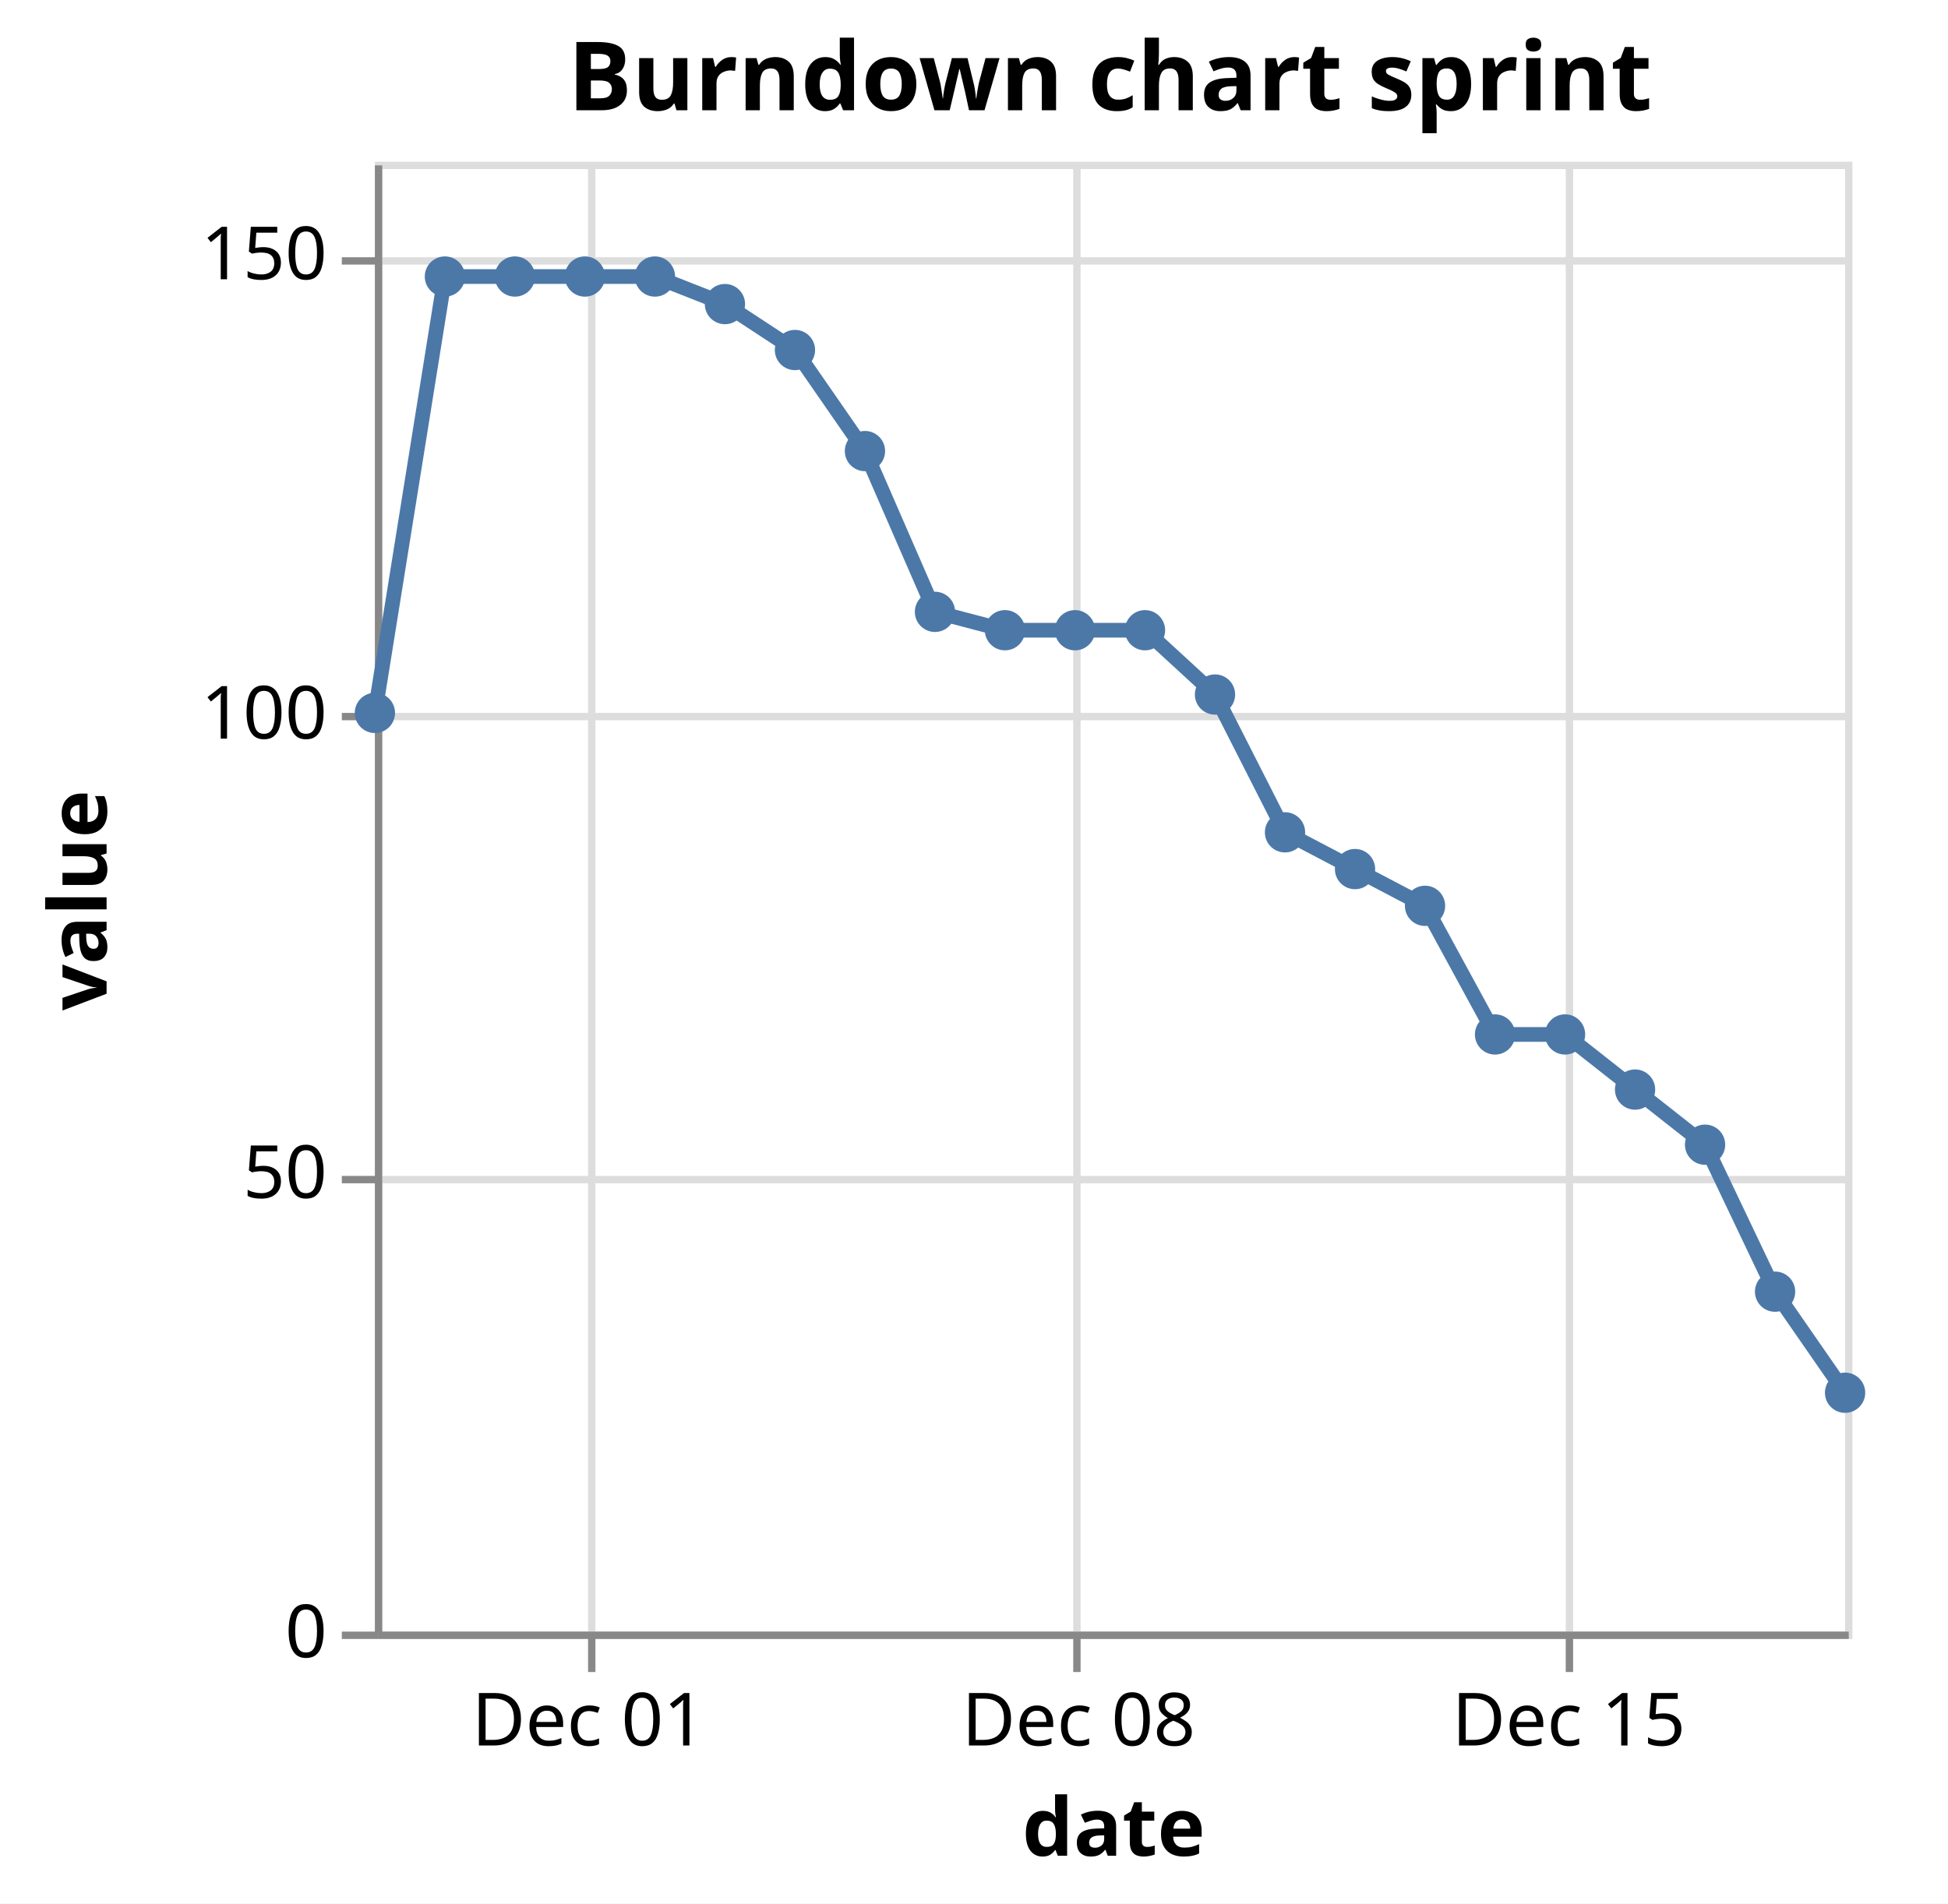
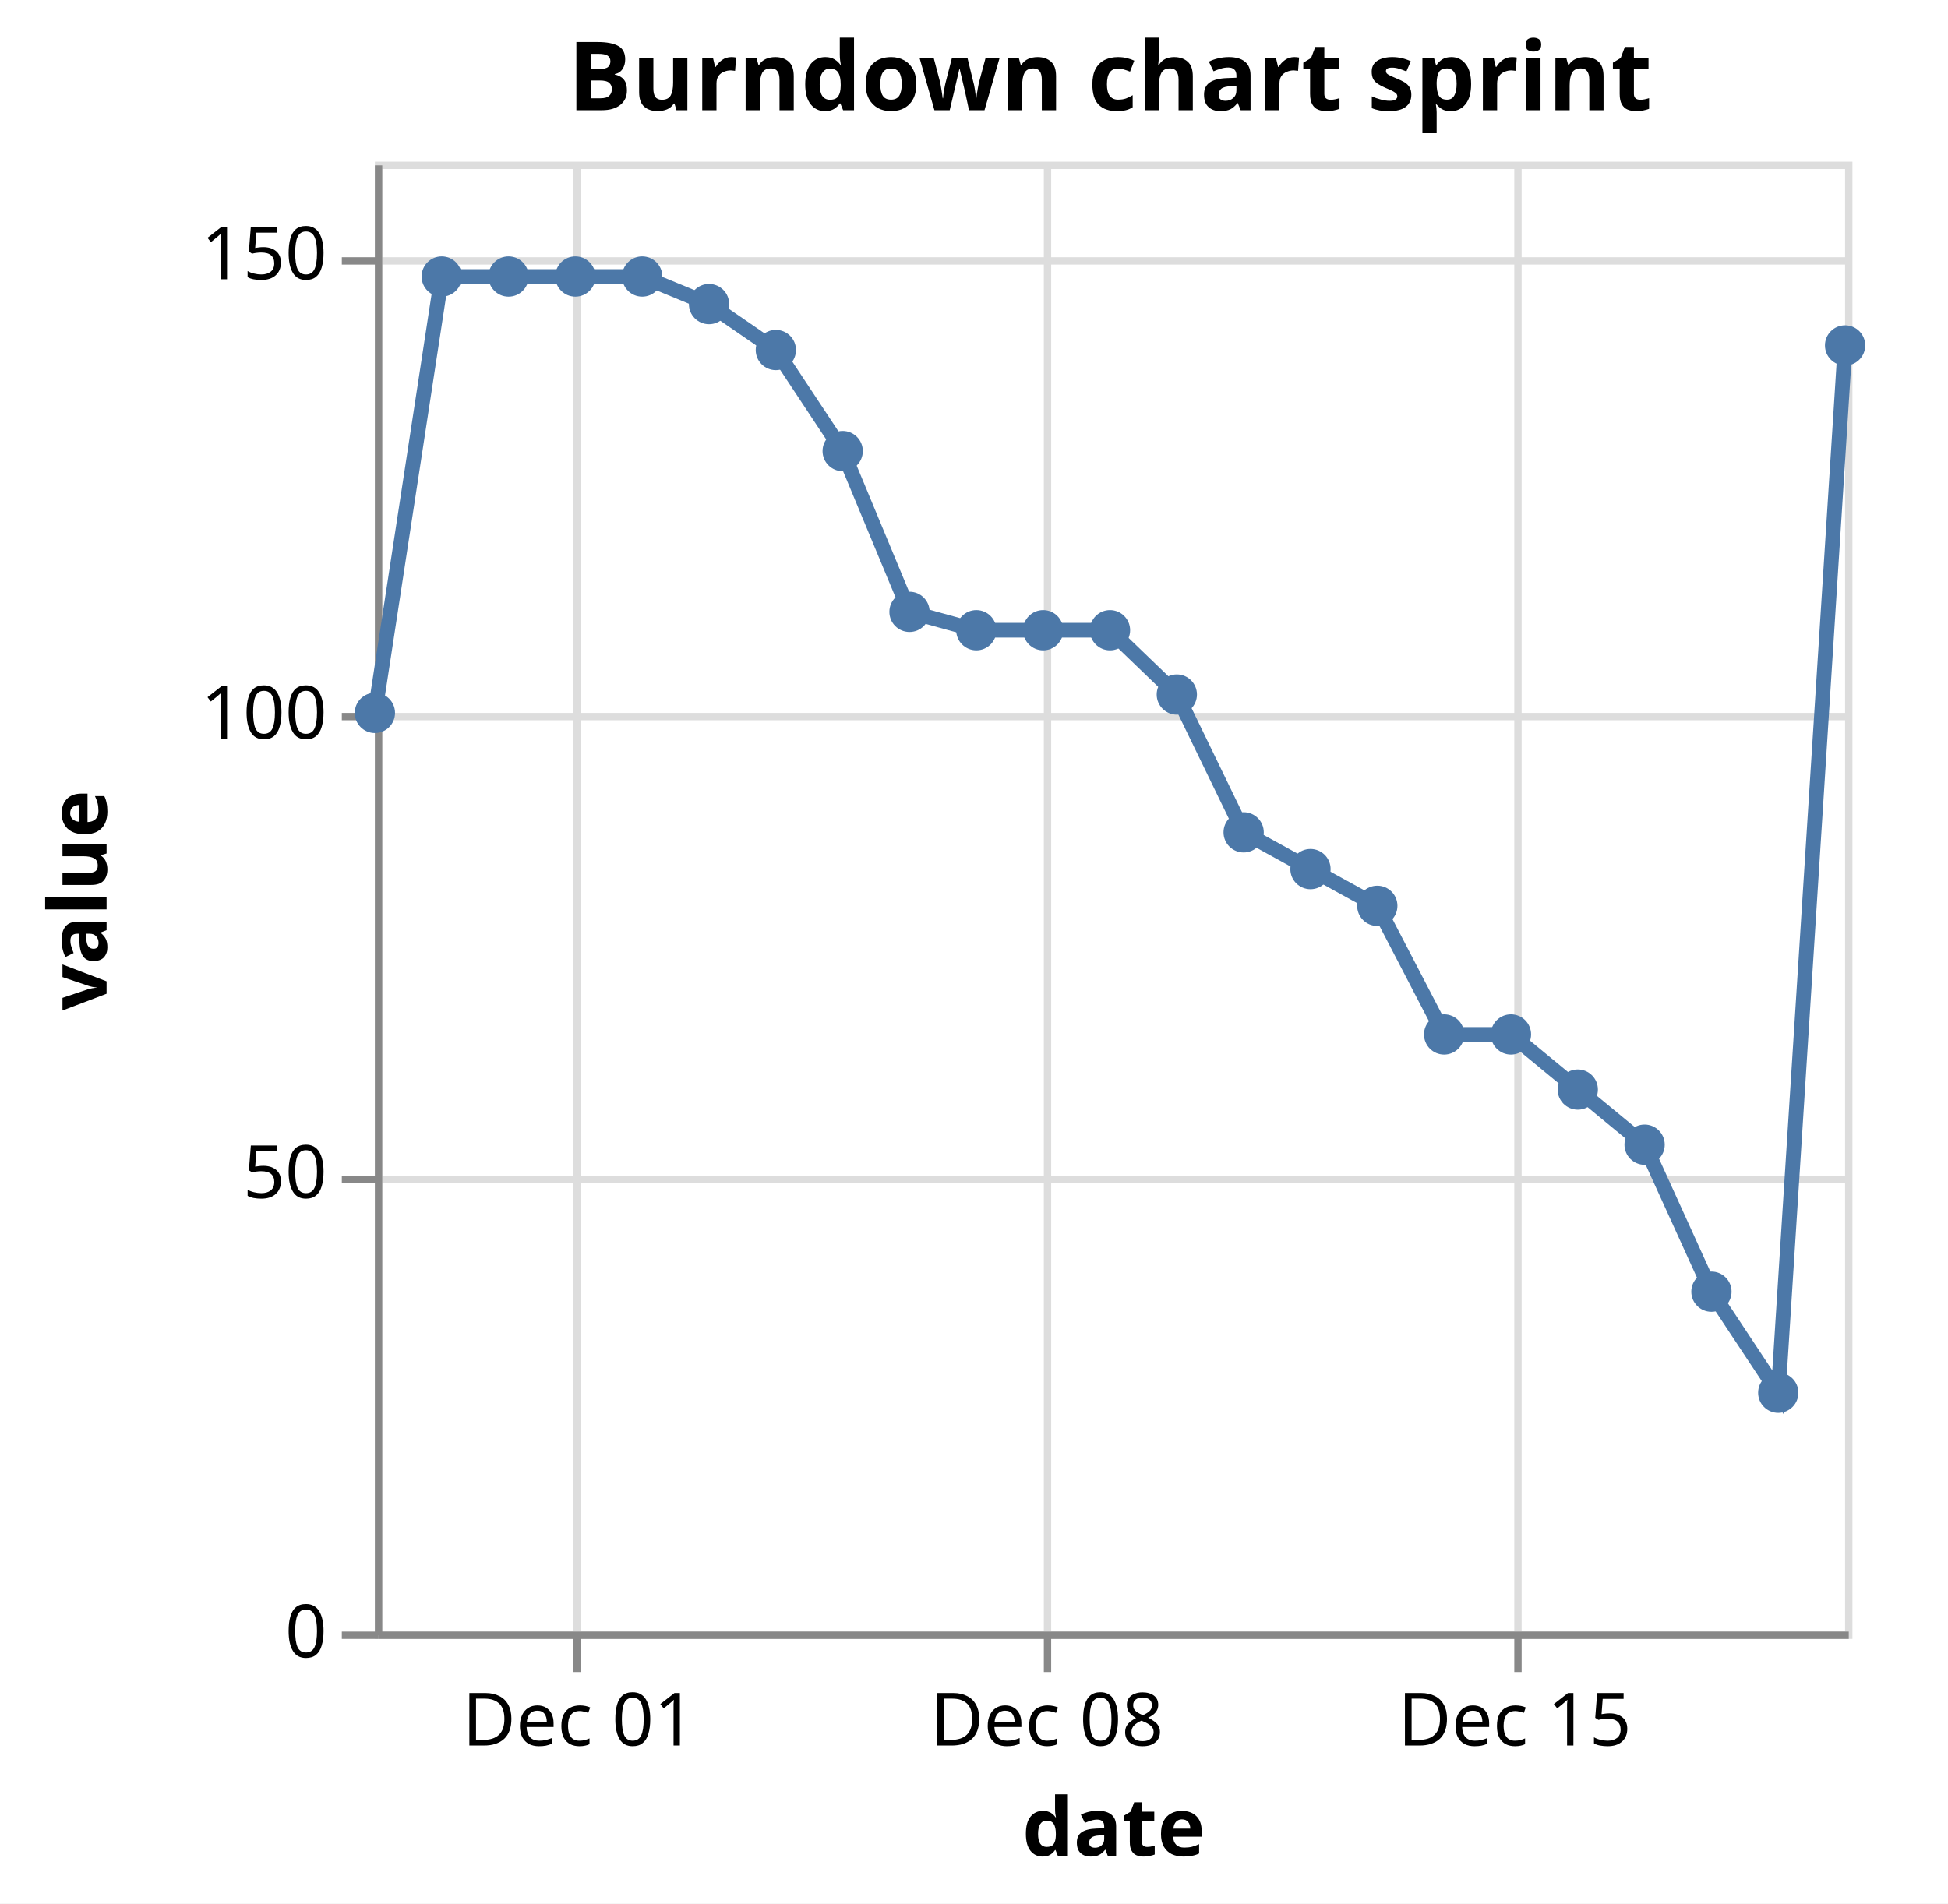
<svg xmlns="http://www.w3.org/2000/svg" version="1.1" class="marks" width="265" height="259" viewBox="0 0 265 259">
  <rect width="265" height="259" fill="white" />
  <g fill="none" stroke-miterlimit="10" transform="translate(51,22)">
    <g class="mark-group role-frame root" role="graphics-object" aria-roledescription="group mark container">
      <g transform="translate(0,0)">
        <path class="background" aria-hidden="true" d="M0.5,0.5h200v200h-200Z" stroke="#ddd" />
        <g>
          <g class="mark-group role-axis" aria-hidden="true">
            <g transform="translate(0.5,200.5)">
              <path class="background" aria-hidden="true" d="M0,0h0v0h0Z" pointer-events="none" />
              <g>
                <g class="mark-rule role-axis-grid" pointer-events="none">
-                   <line transform="translate(29,-200)" x2="0" y2="200" stroke="#ddd" stroke-width="1" opacity="1" />
-                   <line transform="translate(95,-200)" x2="0" y2="200" stroke="#ddd" stroke-width="1" opacity="1" />
-                   <line transform="translate(162,-200)" x2="0" y2="200" stroke="#ddd" stroke-width="1" opacity="1" />
+                   <line transform="translate(27,-200)" x2="0" y2="200" stroke="#ddd" stroke-width="1" opacity="1" />
+                   <line transform="translate(91,-200)" x2="0" y2="200" stroke="#ddd" stroke-width="1" opacity="1" />
+                   <line transform="translate(155,-200)" x2="0" y2="200" stroke="#ddd" stroke-width="1" opacity="1" />
                </g>
              </g>
              <path class="foreground" aria-hidden="true" d="" pointer-events="none" display="none" />
            </g>
          </g>
          <g class="mark-group role-axis" aria-hidden="true">
            <g transform="translate(0.5,0.5)">
              <path class="background" aria-hidden="true" d="M0,0h0v0h0Z" pointer-events="none" />
              <g>
                <g class="mark-rule role-axis-grid" pointer-events="none">
                  <line transform="translate(0,200)" x2="200" y2="0" stroke="#ddd" stroke-width="1" opacity="1" />
                  <line transform="translate(0,138)" x2="200" y2="0" stroke="#ddd" stroke-width="1" opacity="1" />
                  <line transform="translate(0,75)" x2="200" y2="0" stroke="#ddd" stroke-width="1" opacity="1" />
                  <line transform="translate(0,13)" x2="200" y2="0" stroke="#ddd" stroke-width="1" opacity="1" />
                </g>
              </g>
              <path class="foreground" aria-hidden="true" d="" pointer-events="none" display="none" />
            </g>
          </g>
-           <g class="mark-group role-axis" role="graphics-symbol" aria-roledescription="axis" aria-label="X-axis titled 'date' for a time scale with values from November 28 to December 19">
+           <g class="mark-group role-axis" role="graphics-symbol" aria-roledescription="axis" aria-label="X-axis titled 'date' for a time scale with values from November 28 to December 20">
            <g transform="translate(0.5,200.5)">
              <path class="background" aria-hidden="true" d="M0,0h0v0h0Z" pointer-events="none" />
              <g>
                <g class="mark-rule role-axis-tick" pointer-events="none">
-                   <line transform="translate(29,0)" x2="0" y2="5" stroke="#888" stroke-width="1" opacity="1" />
-                   <line transform="translate(95,0)" x2="0" y2="5" stroke="#888" stroke-width="1" opacity="1" />
-                   <line transform="translate(162,0)" x2="0" y2="5" stroke="#888" stroke-width="1" opacity="1" />
+                   <line transform="translate(27,0)" x2="0" y2="5" stroke="#888" stroke-width="1" opacity="1" />
+                   <line transform="translate(91,0)" x2="0" y2="5" stroke="#888" stroke-width="1" opacity="1" />
+                   <line transform="translate(155,0)" x2="0" y2="5" stroke="#888" stroke-width="1" opacity="1" />
                </g>
                <g class="mark-text role-axis-label" pointer-events="none">
-                   <text text-anchor="middle" transform="translate(28.57143,15)" font-family="sans-serif" font-size="10px" fill="#000" opacity="1">Dec 01</text>
-                   <text text-anchor="middle" transform="translate(95.2381,15)" font-family="sans-serif" font-size="10px" fill="#000" opacity="1">Dec 08</text>
-                   <text text-anchor="middle" transform="translate(161.9048,15)" font-family="sans-serif" font-size="10px" fill="#000" opacity="1">Dec 15</text>
+                   <text text-anchor="middle" transform="translate(27.27273,15)" font-family="sans-serif" font-size="10px" fill="#000" opacity="1">Dec 01</text>
+                   <text text-anchor="middle" transform="translate(90.90909,15)" font-family="sans-serif" font-size="10px" fill="#000" opacity="1">Dec 08</text>
+                   <text text-anchor="middle" transform="translate(154.5455,15)" font-family="sans-serif" font-size="10px" fill="#000" opacity="1">Dec 15</text>
                </g>
                <g class="mark-rule role-axis-domain" pointer-events="none">
                  <line transform="translate(0,0)" x2="200" y2="0" stroke="#888" stroke-width="1" opacity="1" />
                </g>
                <g class="mark-text role-axis-title" pointer-events="none">
                  <text text-anchor="middle" transform="translate(100,30)" font-family="sans-serif" font-size="11px" font-weight="bold" fill="#000" opacity="1">date</text>
                </g>
              </g>
              <path class="foreground" aria-hidden="true" d="" pointer-events="none" display="none" />
            </g>
          </g>
          <g class="mark-group role-axis" role="graphics-symbol" aria-roledescription="axis" aria-label="Y-axis titled 'value' for a linear scale with values from 0 to 160">
            <g transform="translate(0.5,0.5)">
              <path class="background" aria-hidden="true" d="M0,0h0v0h0Z" pointer-events="none" />
              <g>
                <g class="mark-rule role-axis-tick" pointer-events="none">
                  <line transform="translate(0,200)" x2="-5" y2="0" stroke="#888" stroke-width="1" opacity="1" />
                  <line transform="translate(0,138)" x2="-5" y2="0" stroke="#888" stroke-width="1" opacity="1" />
                  <line transform="translate(0,75)" x2="-5" y2="0" stroke="#888" stroke-width="1" opacity="1" />
                  <line transform="translate(0,13)" x2="-5" y2="0" stroke="#888" stroke-width="1" opacity="1" />
                </g>
                <g class="mark-text role-axis-label" pointer-events="none">
                  <text text-anchor="end" transform="translate(-7,203)" font-family="sans-serif" font-size="10px" fill="#000" opacity="1">0</text>
                  <text text-anchor="end" transform="translate(-7,140.5)" font-family="sans-serif" font-size="10px" fill="#000" opacity="1">50</text>
                  <text text-anchor="end" transform="translate(-7,78)" font-family="sans-serif" font-size="10px" fill="#000" opacity="1">100</text>
                  <text text-anchor="end" transform="translate(-7,15.5)" font-family="sans-serif" font-size="10px" fill="#000" opacity="1">150</text>
                </g>
                <g class="mark-rule role-axis-domain" pointer-events="none">
                  <line transform="translate(0,200)" x2="0" y2="-200" stroke="#888" stroke-width="1" opacity="1" />
                </g>
                <g class="mark-text role-axis-title" pointer-events="none">
                  <text text-anchor="middle" transform="translate(-35,100) rotate(-90) translate(0,-2)" font-family="sans-serif" font-size="11px" font-weight="bold" fill="#000" opacity="1">value</text>
                </g>
              </g>
              <path class="foreground" aria-hidden="true" d="" pointer-events="none" display="none" />
            </g>
          </g>
          <g class="mark-line role-mark layer_0_layer_0_marks" role="graphics-object" aria-roledescription="line mark container">
-             <path aria-label="date: Nov 28; value: 100" role="graphics-symbol" aria-roledescription="line mark" d="M0,75L9.524,15.625L19.048,15.625L28.571,15.625L38.095,15.625L47.619,19.375L57.143,25.625L66.667,39.375L76.19,61.25L85.714,63.75L95.238,63.75L104.762,63.75L114.286,72.5L123.81,91.25L133.333,96.25L142.857,101.25L152.381,118.75L161.905,118.75L171.429,126.25L180.952,133.75L190.476,153.75L200,167.5" stroke="#4c78a8" stroke-width="2" />
+             <path aria-label="date: Nov 28; value: 100" role="graphics-symbol" aria-roledescription="line mark" d="M0,75L9.091,15.625L18.182,15.625L27.273,15.625L36.364,15.625L45.455,19.375L54.545,25.625L63.636,39.375L72.727,61.25L81.818,63.75L90.909,63.75L100,63.75L109.091,72.5L118.182,91.25L127.273,96.25L136.364,101.25L145.455,118.75L154.545,118.75L163.636,126.25L172.727,133.75L181.818,153.75L190.909,167.5L200,25" stroke="#4c78a8" stroke-width="2" />
          </g>
          <g class="mark-symbol role-mark layer_0_layer_1_marks" role="graphics-object" aria-roledescription="symbol mark container">
            <path aria-label="date: Nov 28; value: 100" role="graphics-symbol" aria-roledescription="point" transform="translate(0,75)" d="M2.739,0A2.739,2.739,0,1,1,-2.739,0A2.739,2.739,0,1,1,2.739,0" fill="#4c78a8" stroke-width="2" opacity="1" />
-             <path aria-label="date: Nov 29; value: 147.5" role="graphics-symbol" aria-roledescription="point" transform="translate(9.52381,15.625)" d="M2.739,0A2.739,2.739,0,1,1,-2.739,0A2.739,2.739,0,1,1,2.739,0" fill="#4c78a8" stroke-width="2" opacity="1" />
-             <path aria-label="date: Nov 30; value: 147.5" role="graphics-symbol" aria-roledescription="point" transform="translate(19.04762,15.625)" d="M2.739,0A2.739,2.739,0,1,1,-2.739,0A2.739,2.739,0,1,1,2.739,0" fill="#4c78a8" stroke-width="2" opacity="1" />
-             <path aria-label="date: Dec 01; value: 147.5" role="graphics-symbol" aria-roledescription="point" transform="translate(28.57143,15.625)" d="M2.739,0A2.739,2.739,0,1,1,-2.739,0A2.739,2.739,0,1,1,2.739,0" fill="#4c78a8" stroke-width="2" opacity="1" />
-             <path aria-label="date: Dec 02; value: 147.5" role="graphics-symbol" aria-roledescription="point" transform="translate(38.09524,15.625)" d="M2.739,0A2.739,2.739,0,1,1,-2.739,0A2.739,2.739,0,1,1,2.739,0" fill="#4c78a8" stroke-width="2" opacity="1" />
-             <path aria-label="date: Dec 03; value: 144.5" role="graphics-symbol" aria-roledescription="point" transform="translate(47.61905,19.375)" d="M2.739,0A2.739,2.739,0,1,1,-2.739,0A2.739,2.739,0,1,1,2.739,0" fill="#4c78a8" stroke-width="2" opacity="1" />
-             <path aria-label="date: Dec 04; value: 139.5" role="graphics-symbol" aria-roledescription="point" transform="translate(57.14286,25.625)" d="M2.739,0A2.739,2.739,0,1,1,-2.739,0A2.739,2.739,0,1,1,2.739,0" fill="#4c78a8" stroke-width="2" opacity="1" />
-             <path aria-label="date: Dec 05; value: 128.5" role="graphics-symbol" aria-roledescription="point" transform="translate(66.66667,39.375)" d="M2.739,0A2.739,2.739,0,1,1,-2.739,0A2.739,2.739,0,1,1,2.739,0" fill="#4c78a8" stroke-width="2" opacity="1" />
-             <path aria-label="date: Dec 06; value: 111" role="graphics-symbol" aria-roledescription="point" transform="translate(76.19048,61.25)" d="M2.739,0A2.739,2.739,0,1,1,-2.739,0A2.739,2.739,0,1,1,2.739,0" fill="#4c78a8" stroke-width="2" opacity="1" />
-             <path aria-label="date: Dec 07; value: 109" role="graphics-symbol" aria-roledescription="point" transform="translate(85.71429,63.75)" d="M2.739,0A2.739,2.739,0,1,1,-2.739,0A2.739,2.739,0,1,1,2.739,0" fill="#4c78a8" stroke-width="2" opacity="1" />
-             <path aria-label="date: Dec 08; value: 109" role="graphics-symbol" aria-roledescription="point" transform="translate(95.2381,63.75)" d="M2.739,0A2.739,2.739,0,1,1,-2.739,0A2.739,2.739,0,1,1,2.739,0" fill="#4c78a8" stroke-width="2" opacity="1" />
-             <path aria-label="date: Dec 09; value: 109" role="graphics-symbol" aria-roledescription="point" transform="translate(104.7619,63.75)" d="M2.739,0A2.739,2.739,0,1,1,-2.739,0A2.739,2.739,0,1,1,2.739,0" fill="#4c78a8" stroke-width="2" opacity="1" />
-             <path aria-label="date: Dec 10; value: 102" role="graphics-symbol" aria-roledescription="point" transform="translate(114.2857,72.5)" d="M2.739,0A2.739,2.739,0,1,1,-2.739,0A2.739,2.739,0,1,1,2.739,0" fill="#4c78a8" stroke-width="2" opacity="1" />
-             <path aria-label="date: Dec 11; value: 87" role="graphics-symbol" aria-roledescription="point" transform="translate(123.8095,91.25)" d="M2.739,0A2.739,2.739,0,1,1,-2.739,0A2.739,2.739,0,1,1,2.739,0" fill="#4c78a8" stroke-width="2" opacity="1" />
-             <path aria-label="date: Dec 12; value: 83" role="graphics-symbol" aria-roledescription="point" transform="translate(133.3333,96.25)" d="M2.739,0A2.739,2.739,0,1,1,-2.739,0A2.739,2.739,0,1,1,2.739,0" fill="#4c78a8" stroke-width="2" opacity="1" />
-             <path aria-label="date: Dec 13; value: 79" role="graphics-symbol" aria-roledescription="point" transform="translate(142.8571,101.25)" d="M2.739,0A2.739,2.739,0,1,1,-2.739,0A2.739,2.739,0,1,1,2.739,0" fill="#4c78a8" stroke-width="2" opacity="1" />
-             <path aria-label="date: Dec 14; value: 65" role="graphics-symbol" aria-roledescription="point" transform="translate(152.381,118.75)" d="M2.739,0A2.739,2.739,0,1,1,-2.739,0A2.739,2.739,0,1,1,2.739,0" fill="#4c78a8" stroke-width="2" opacity="1" />
-             <path aria-label="date: Dec 15; value: 65" role="graphics-symbol" aria-roledescription="point" transform="translate(161.9048,118.75)" d="M2.739,0A2.739,2.739,0,1,1,-2.739,0A2.739,2.739,0,1,1,2.739,0" fill="#4c78a8" stroke-width="2" opacity="1" />
-             <path aria-label="date: Dec 16; value: 59" role="graphics-symbol" aria-roledescription="point" transform="translate(171.4286,126.25)" d="M2.739,0A2.739,2.739,0,1,1,-2.739,0A2.739,2.739,0,1,1,2.739,0" fill="#4c78a8" stroke-width="2" opacity="1" />
-             <path aria-label="date: Dec 17; value: 53" role="graphics-symbol" aria-roledescription="point" transform="translate(180.9524,133.75)" d="M2.739,0A2.739,2.739,0,1,1,-2.739,0A2.739,2.739,0,1,1,2.739,0" fill="#4c78a8" stroke-width="2" opacity="1" />
-             <path aria-label="date: Dec 18; value: 37" role="graphics-symbol" aria-roledescription="point" transform="translate(190.4762,153.75)" d="M2.739,0A2.739,2.739,0,1,1,-2.739,0A2.739,2.739,0,1,1,2.739,0" fill="#4c78a8" stroke-width="2" opacity="1" />
-             <path aria-label="date: Dec 19; value: 26" role="graphics-symbol" aria-roledescription="point" transform="translate(200,167.5)" d="M2.739,0A2.739,2.739,0,1,1,-2.739,0A2.739,2.739,0,1,1,2.739,0" fill="#4c78a8" stroke-width="2" opacity="1" />
+             <path aria-label="date: Nov 29; value: 147.5" role="graphics-symbol" aria-roledescription="point" transform="translate(9.090909,15.625)" d="M2.739,0A2.739,2.739,0,1,1,-2.739,0A2.739,2.739,0,1,1,2.739,0" fill="#4c78a8" stroke-width="2" opacity="1" />
+             <path aria-label="date: Nov 30; value: 147.5" role="graphics-symbol" aria-roledescription="point" transform="translate(18.18182,15.625)" d="M2.739,0A2.739,2.739,0,1,1,-2.739,0A2.739,2.739,0,1,1,2.739,0" fill="#4c78a8" stroke-width="2" opacity="1" />
+             <path aria-label="date: Dec 01; value: 147.5" role="graphics-symbol" aria-roledescription="point" transform="translate(27.27273,15.625)" d="M2.739,0A2.739,2.739,0,1,1,-2.739,0A2.739,2.739,0,1,1,2.739,0" fill="#4c78a8" stroke-width="2" opacity="1" />
+             <path aria-label="date: Dec 02; value: 147.5" role="graphics-symbol" aria-roledescription="point" transform="translate(36.36364,15.625)" d="M2.739,0A2.739,2.739,0,1,1,-2.739,0A2.739,2.739,0,1,1,2.739,0" fill="#4c78a8" stroke-width="2" opacity="1" />
+             <path aria-label="date: Dec 03; value: 144.5" role="graphics-symbol" aria-roledescription="point" transform="translate(45.45455,19.375)" d="M2.739,0A2.739,2.739,0,1,1,-2.739,0A2.739,2.739,0,1,1,2.739,0" fill="#4c78a8" stroke-width="2" opacity="1" />
+             <path aria-label="date: Dec 04; value: 139.5" role="graphics-symbol" aria-roledescription="point" transform="translate(54.54545,25.625)" d="M2.739,0A2.739,2.739,0,1,1,-2.739,0A2.739,2.739,0,1,1,2.739,0" fill="#4c78a8" stroke-width="2" opacity="1" />
+             <path aria-label="date: Dec 05; value: 128.5" role="graphics-symbol" aria-roledescription="point" transform="translate(63.63636,39.375)" d="M2.739,0A2.739,2.739,0,1,1,-2.739,0A2.739,2.739,0,1,1,2.739,0" fill="#4c78a8" stroke-width="2" opacity="1" />
+             <path aria-label="date: Dec 06; value: 111" role="graphics-symbol" aria-roledescription="point" transform="translate(72.72727,61.25)" d="M2.739,0A2.739,2.739,0,1,1,-2.739,0A2.739,2.739,0,1,1,2.739,0" fill="#4c78a8" stroke-width="2" opacity="1" />
+             <path aria-label="date: Dec 07; value: 109" role="graphics-symbol" aria-roledescription="point" transform="translate(81.81818,63.75)" d="M2.739,0A2.739,2.739,0,1,1,-2.739,0A2.739,2.739,0,1,1,2.739,0" fill="#4c78a8" stroke-width="2" opacity="1" />
+             <path aria-label="date: Dec 08; value: 109" role="graphics-symbol" aria-roledescription="point" transform="translate(90.90909,63.75)" d="M2.739,0A2.739,2.739,0,1,1,-2.739,0A2.739,2.739,0,1,1,2.739,0" fill="#4c78a8" stroke-width="2" opacity="1" />
+             <path aria-label="date: Dec 09; value: 109" role="graphics-symbol" aria-roledescription="point" transform="translate(100,63.75)" d="M2.739,0A2.739,2.739,0,1,1,-2.739,0A2.739,2.739,0,1,1,2.739,0" fill="#4c78a8" stroke-width="2" opacity="1" />
+             <path aria-label="date: Dec 10; value: 102" role="graphics-symbol" aria-roledescription="point" transform="translate(109.0909,72.5)" d="M2.739,0A2.739,2.739,0,1,1,-2.739,0A2.739,2.739,0,1,1,2.739,0" fill="#4c78a8" stroke-width="2" opacity="1" />
+             <path aria-label="date: Dec 11; value: 87" role="graphics-symbol" aria-roledescription="point" transform="translate(118.1818,91.25)" d="M2.739,0A2.739,2.739,0,1,1,-2.739,0A2.739,2.739,0,1,1,2.739,0" fill="#4c78a8" stroke-width="2" opacity="1" />
+             <path aria-label="date: Dec 12; value: 83" role="graphics-symbol" aria-roledescription="point" transform="translate(127.2727,96.25)" d="M2.739,0A2.739,2.739,0,1,1,-2.739,0A2.739,2.739,0,1,1,2.739,0" fill="#4c78a8" stroke-width="2" opacity="1" />
+             <path aria-label="date: Dec 13; value: 79" role="graphics-symbol" aria-roledescription="point" transform="translate(136.3636,101.25)" d="M2.739,0A2.739,2.739,0,1,1,-2.739,0A2.739,2.739,0,1,1,2.739,0" fill="#4c78a8" stroke-width="2" opacity="1" />
+             <path aria-label="date: Dec 14; value: 65" role="graphics-symbol" aria-roledescription="point" transform="translate(145.4545,118.75)" d="M2.739,0A2.739,2.739,0,1,1,-2.739,0A2.739,2.739,0,1,1,2.739,0" fill="#4c78a8" stroke-width="2" opacity="1" />
+             <path aria-label="date: Dec 15; value: 65" role="graphics-symbol" aria-roledescription="point" transform="translate(154.5455,118.75)" d="M2.739,0A2.739,2.739,0,1,1,-2.739,0A2.739,2.739,0,1,1,2.739,0" fill="#4c78a8" stroke-width="2" opacity="1" />
+             <path aria-label="date: Dec 16; value: 59" role="graphics-symbol" aria-roledescription="point" transform="translate(163.6364,126.25)" d="M2.739,0A2.739,2.739,0,1,1,-2.739,0A2.739,2.739,0,1,1,2.739,0" fill="#4c78a8" stroke-width="2" opacity="1" />
+             <path aria-label="date: Dec 17; value: 53" role="graphics-symbol" aria-roledescription="point" transform="translate(172.7273,133.75)" d="M2.739,0A2.739,2.739,0,1,1,-2.739,0A2.739,2.739,0,1,1,2.739,0" fill="#4c78a8" stroke-width="2" opacity="1" />
+             <path aria-label="date: Dec 18; value: 37" role="graphics-symbol" aria-roledescription="point" transform="translate(181.8182,153.75)" d="M2.739,0A2.739,2.739,0,1,1,-2.739,0A2.739,2.739,0,1,1,2.739,0" fill="#4c78a8" stroke-width="2" opacity="1" />
+             <path aria-label="date: Dec 19; value: 26" role="graphics-symbol" aria-roledescription="point" transform="translate(190.9091,167.5)" d="M2.739,0A2.739,2.739,0,1,1,-2.739,0A2.739,2.739,0,1,1,2.739,0" fill="#4c78a8" stroke-width="2" opacity="1" />
+             <path aria-label="date: Dec 20; value: 140" role="graphics-symbol" aria-roledescription="point" transform="translate(200,25)" d="M2.739,0A2.739,2.739,0,1,1,-2.739,0A2.739,2.739,0,1,1,2.739,0" fill="#4c78a8" stroke-width="2" opacity="1" />
          </g>
          <g class="mark-group role-title">
            <g transform="translate(100,-17)">
              <path class="background" aria-hidden="true" d="M0,0h0v0h0Z" pointer-events="none" />
              <g>
                <g class="mark-text role-title-text" role="graphics-symbol" aria-roledescription="title" aria-label="Title text 'Burndown chart sprint'" pointer-events="none">
                  <text text-anchor="middle" transform="translate(0,10)" font-family="sans-serif" font-size="13px" font-weight="bold" fill="#000" opacity="1">Burndown chart sprint</text>
                </g>
              </g>
              <path class="foreground" aria-hidden="true" d="" pointer-events="none" display="none" />
            </g>
          </g>
        </g>
        <path class="foreground" aria-hidden="true" d="" display="none" />
      </g>
    </g>
  </g>
</svg>
